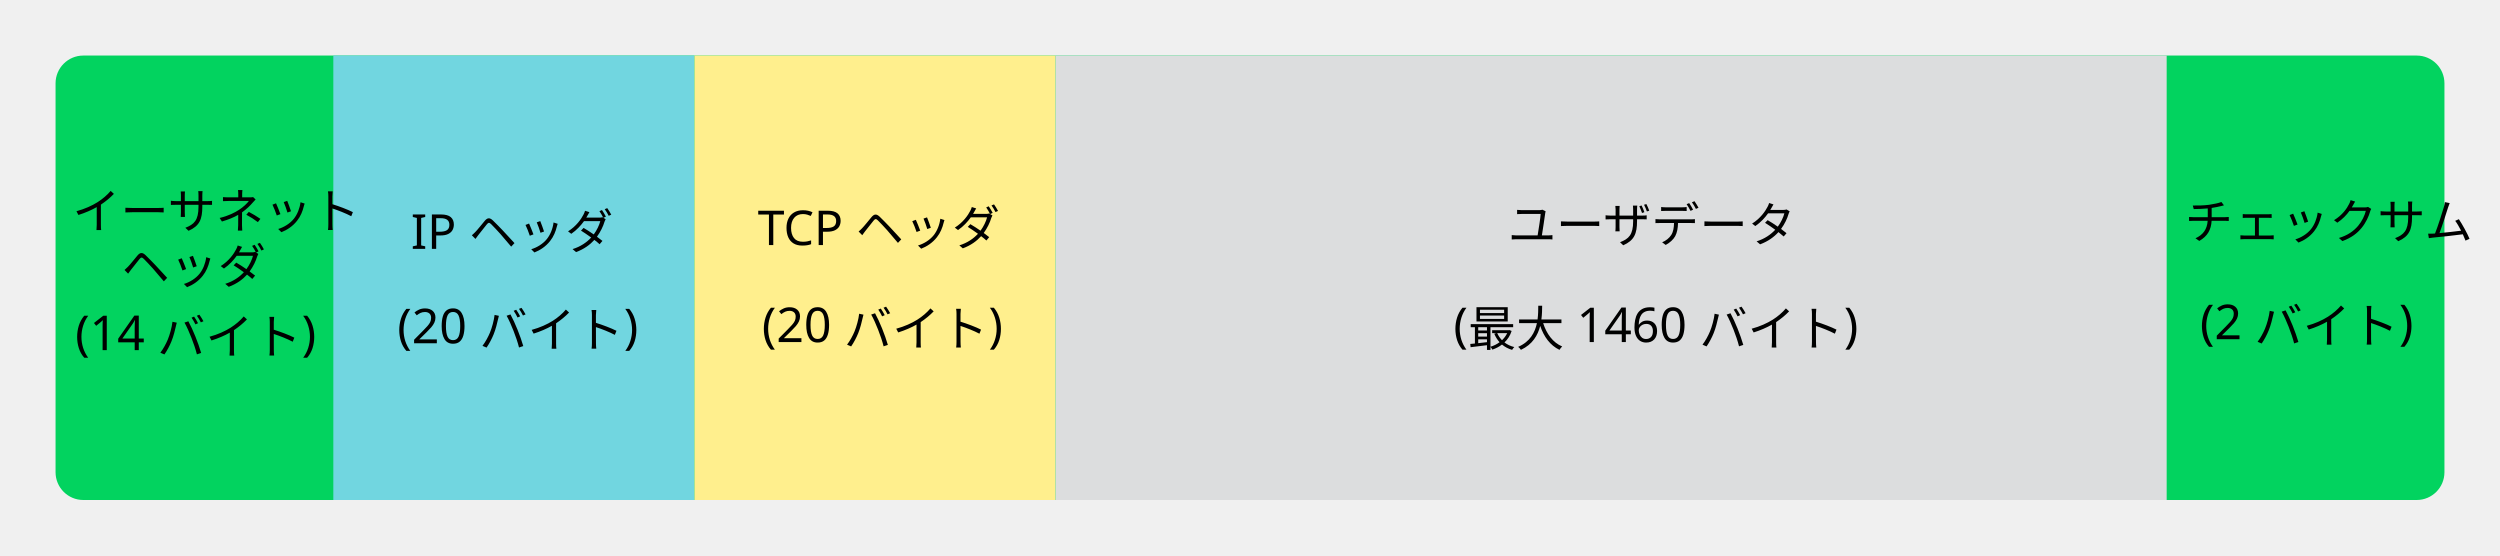
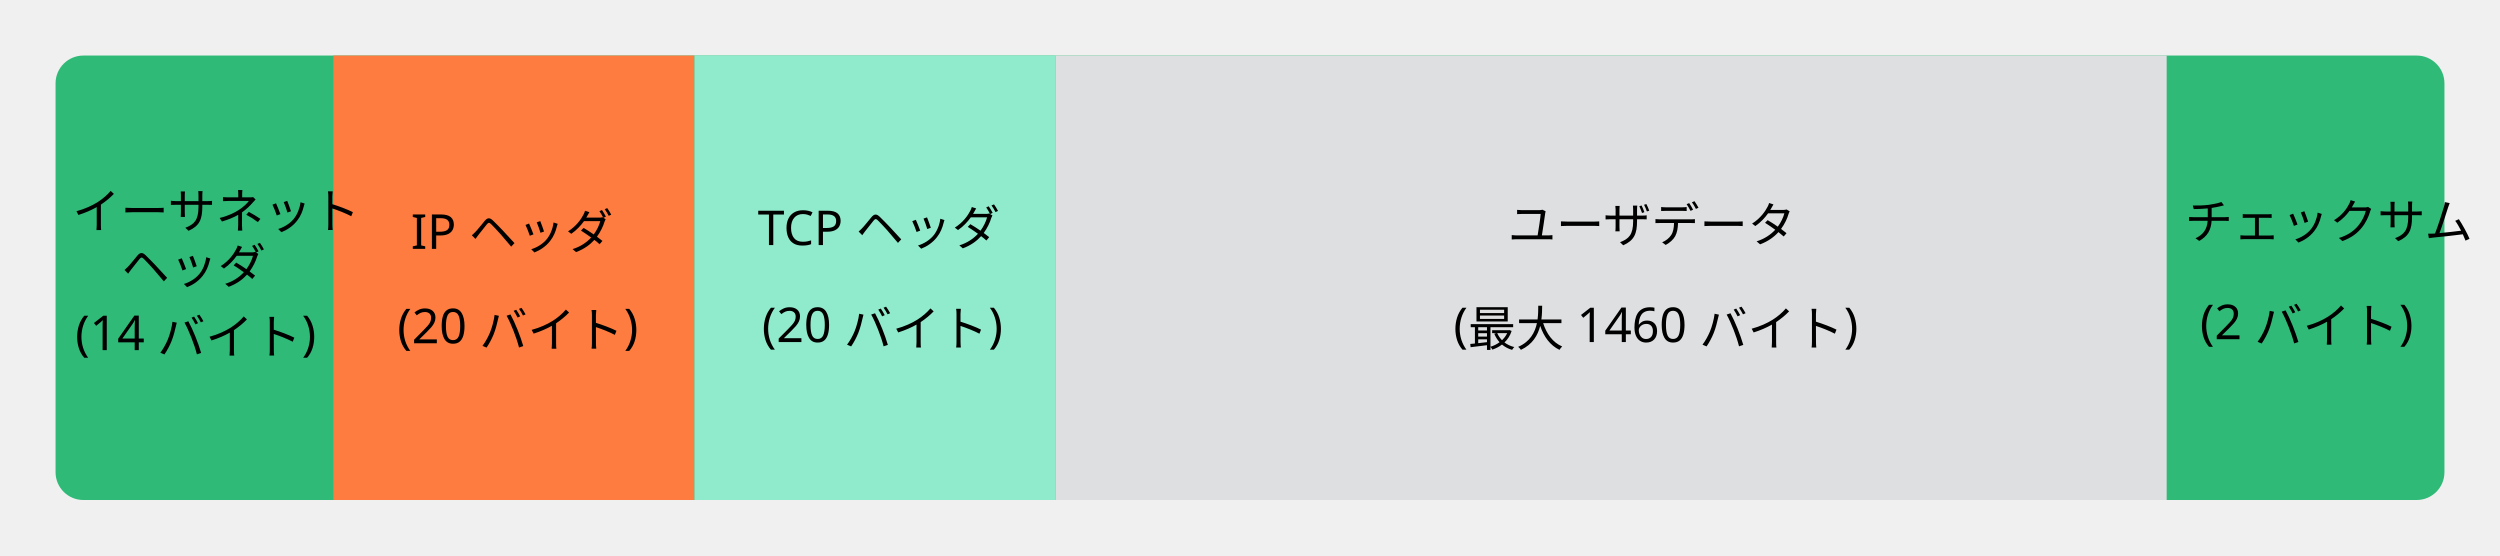
<svg xmlns="http://www.w3.org/2000/svg" id="svg2" height="200" width="900" version="1.2">
  <defs id="defs4" />
-   <rect width="860" height="160" rx="10" ry="10" x="20" y="20" id="rect4438" style="fill:#02d35f;fill-opacity:1;fill-rule:nonzero;stroke:none" />
-   <rect width="130" height="160" x="120" y="20" id="rect6978-9-64-0-1-5-7" style="color:#000000;display:inline;overflow:visible;visibility:visible;fill:#71d6e0;fill-opacity:1;fill-rule:nonzero;stroke:#ffffff;stroke-width:0;stroke-miterlimit:4;stroke-dasharray:none;stroke-opacity:1;marker:none;enable-background:accumulate" />
-   <rect width="130" height="160" ry="0" x="250" y="20" id="rect6978-9-64-0-1-5-7-5" style="color:#000000;display:inline;overflow:visible;visibility:visible;fill:#ffef8d;fill-opacity:1;fill-rule:nonzero;stroke:#ffffff;stroke-width:0;stroke-miterlimit:4;stroke-dasharray:none;stroke-opacity:1;marker:none;enable-background:accumulate" />
-   <rect width="400" height="160" x="380" y="20" id="rect6978-9-64-0-1-5-7-5-2" style="color:#000000;display:inline;overflow:visible;visibility:visible;fill:#dcddde;fill-opacity:1;fill-rule:nonzero;stroke:#ffffff;stroke-width:0;stroke-miterlimit:4;stroke-dasharray:none;stroke-opacity:1;marker:none;enable-background:accumulate" />
+   <rect width="860" height="160" rx="10" ry="10" x="20" y="20" id="rect4438" style="fill:#30ba78;fill-opacity:1;fill-rule:nonzero;stroke:none" />
+   <rect width="130" height="160" x="120" y="20" id="rect6978-9-64-0-1-5-7" style="color:#000000;display:inline;overflow:visible;visibility:visible;fill:#fe7c3f;fill-opacity:1;fill-rule:nonzero;stroke:#ffffff;stroke-width:0;stroke-miterlimit:4;stroke-dasharray:none;stroke-opacity:1;marker:none;enable-background:accumulate" />
+   <rect width="130" height="160" ry="0" x="250" y="20" id="rect6978-9-64-0-1-5-7-5" style="color:#000000;display:inline;overflow:visible;visibility:visible;fill:#90ebcd;fill-opacity:1;fill-rule:nonzero;stroke:#ffffff;stroke-width:0;stroke-miterlimit:4;stroke-dasharray:none;stroke-opacity:1;marker:none;enable-background:accumulate" />
+   <rect width="400" height="160" x="380" y="20" id="rect6978-9-64-0-1-5-7-5-2" style="color:#000000;display:inline;overflow:visible;visibility:visible;fill:#dedfe0;fill-opacity:1;fill-rule:nonzero;stroke:#ffffff;stroke-width:0;stroke-miterlimit:4;stroke-dasharray:none;stroke-opacity:1;marker:none;enable-background:accumulate" />
  <text xml:space="preserve" style="font-style:normal;font-weight:normal;font-size:17.333px;line-height:1.25;font-family:sans-serif;letter-spacing:0px;word-spacing:0px;fill:#000000;fill-opacity:1;stroke:none" x="26.042" y="82.292" id="text5547">
    <tspan id="tspan5545" x="26.042" y="82.292">イーサネット</tspan>
  </text>
  <text xml:space="preserve" style="font-style:normal;font-weight:normal;font-size:17.333px;line-height:1.25;font-family:sans-serif;letter-spacing:0px;word-spacing:0px;fill:#000000;fill-opacity:1;stroke:none" x="43.75" y="102.083" id="text5619">
    <tspan id="tspan5617" x="43.75" y="102.083">ヘッダ</tspan>
  </text>
  <text xml:space="preserve" style="font-style:normal;font-weight:normal;font-size:17.333px;line-height:1.25;font-family:sans-serif;letter-spacing:0px;word-spacing:0px;fill:#000000;fill-opacity:1;stroke:none" x="27.083" y="126.042" id="text5623">
    <tspan id="tspan5621" x="27.083" y="126.042">(14 バイト)</tspan>
  </text>
  <text xml:space="preserve" style="font-style:normal;font-weight:normal;font-size:17.333px;line-height:1.25;font-family:sans-serif;letter-spacing:0px;word-spacing:0px;fill:#000000;fill-opacity:1;stroke:none" x="147.917" y="89.583" id="text5627">
    <tspan id="tspan5625" x="147.917" y="89.583">IP ヘッダ</tspan>
  </text>
  <text xml:space="preserve" style="font-style:normal;font-weight:normal;font-size:17.333px;line-height:1.25;font-family:sans-serif;letter-spacing:0px;word-spacing:0px;fill:#000000;fill-opacity:1;stroke:none" x="143.047" y="123.575" id="text5623-6">
    <tspan id="tspan5621-5" x="143.047" y="123.575">(20 バイト)</tspan>
  </text>
  <text xml:space="preserve" style="font-style:normal;font-weight:normal;font-size:17.333px;line-height:1.25;font-family:sans-serif;letter-spacing:0px;word-spacing:0px;fill:#000000;fill-opacity:1;stroke:none" x="272.789" y="88.237" id="text5627-4">
    <tspan id="tspan5625-2" x="272.789" y="88.237">TCP ヘッダ</tspan>
  </text>
  <text xml:space="preserve" style="font-style:normal;font-weight:normal;font-size:17.333px;line-height:1.25;font-family:sans-serif;letter-spacing:0px;word-spacing:0px;fill:#000000;fill-opacity:1;stroke:none" x="274.297" y="123.15" id="text5623-6-2">
    <tspan id="tspan5621-5-1" x="274.297" y="123.15">(20 バイト)</tspan>
  </text>
  <text xml:space="preserve" style="font-style:normal;font-weight:normal;font-size:17.333px;line-height:1.25;font-family:sans-serif;letter-spacing:0px;word-spacing:0px;fill:#000000;fill-opacity:1;stroke:none" x="542.844" y="87.195" id="text5627-4-7">
    <tspan id="tspan5625-2-2" x="542.844" y="87.195">ユーザデータ</tspan>
  </text>
  <text xml:space="preserve" style="font-style:normal;font-weight:normal;font-size:17.333px;line-height:1.25;font-family:sans-serif;letter-spacing:0px;word-spacing:0px;fill:#000000;fill-opacity:1;stroke:none" x="523.255" y="123.15" id="text5623-6-2-4">
    <tspan id="tspan5621-5-1-1" x="523.255" y="123.15">(最大 1460 バイト)</tspan>
  </text>
  <text xml:space="preserve" style="font-style:normal;font-weight:normal;font-size:17.333px;line-height:1.25;font-family:sans-serif;letter-spacing:0px;word-spacing:0px;fill:#000000;fill-opacity:1;stroke:none" x="786.526" y="86.031" id="text5627-4-7-6">
    <tspan id="tspan5625-2-2-5" x="786.526" y="86.031">チェックサム</tspan>
  </text>
  <text xml:space="preserve" style="font-style:normal;font-weight:normal;font-size:17.333px;line-height:1.25;font-family:sans-serif;letter-spacing:0px;word-spacing:0px;fill:#000000;fill-opacity:1;stroke:none" x="792.005" y="122.109" id="text5623-6-2-7">
    <tspan id="tspan5621-5-1-8" x="792.005" y="122.109">(2 バイト)</tspan>
  </text>
</svg>
